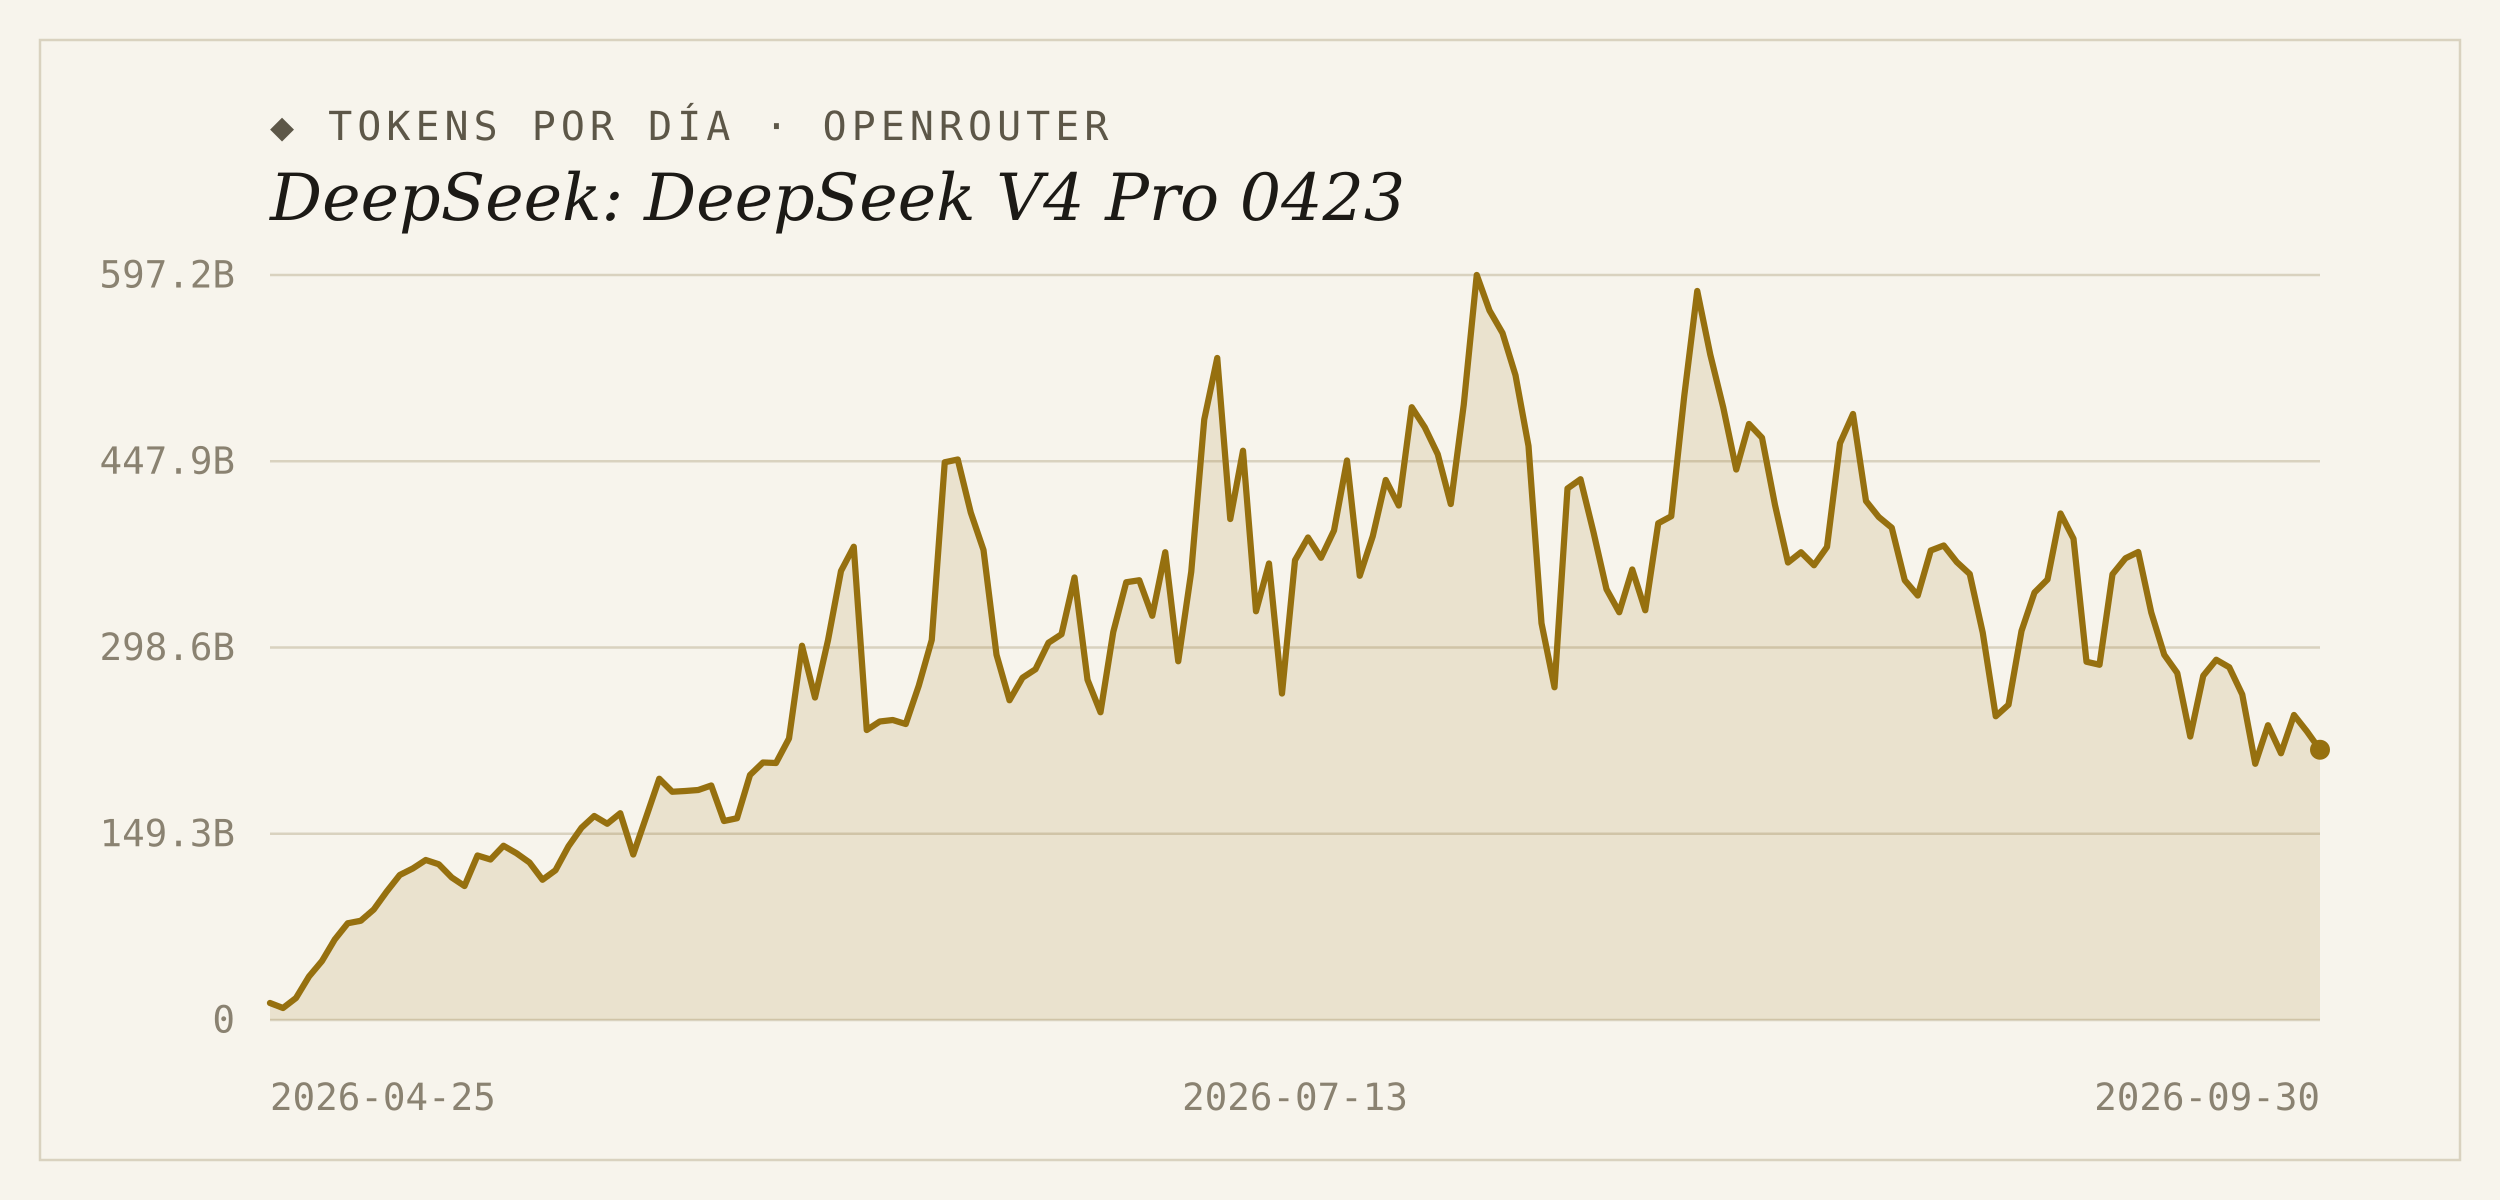
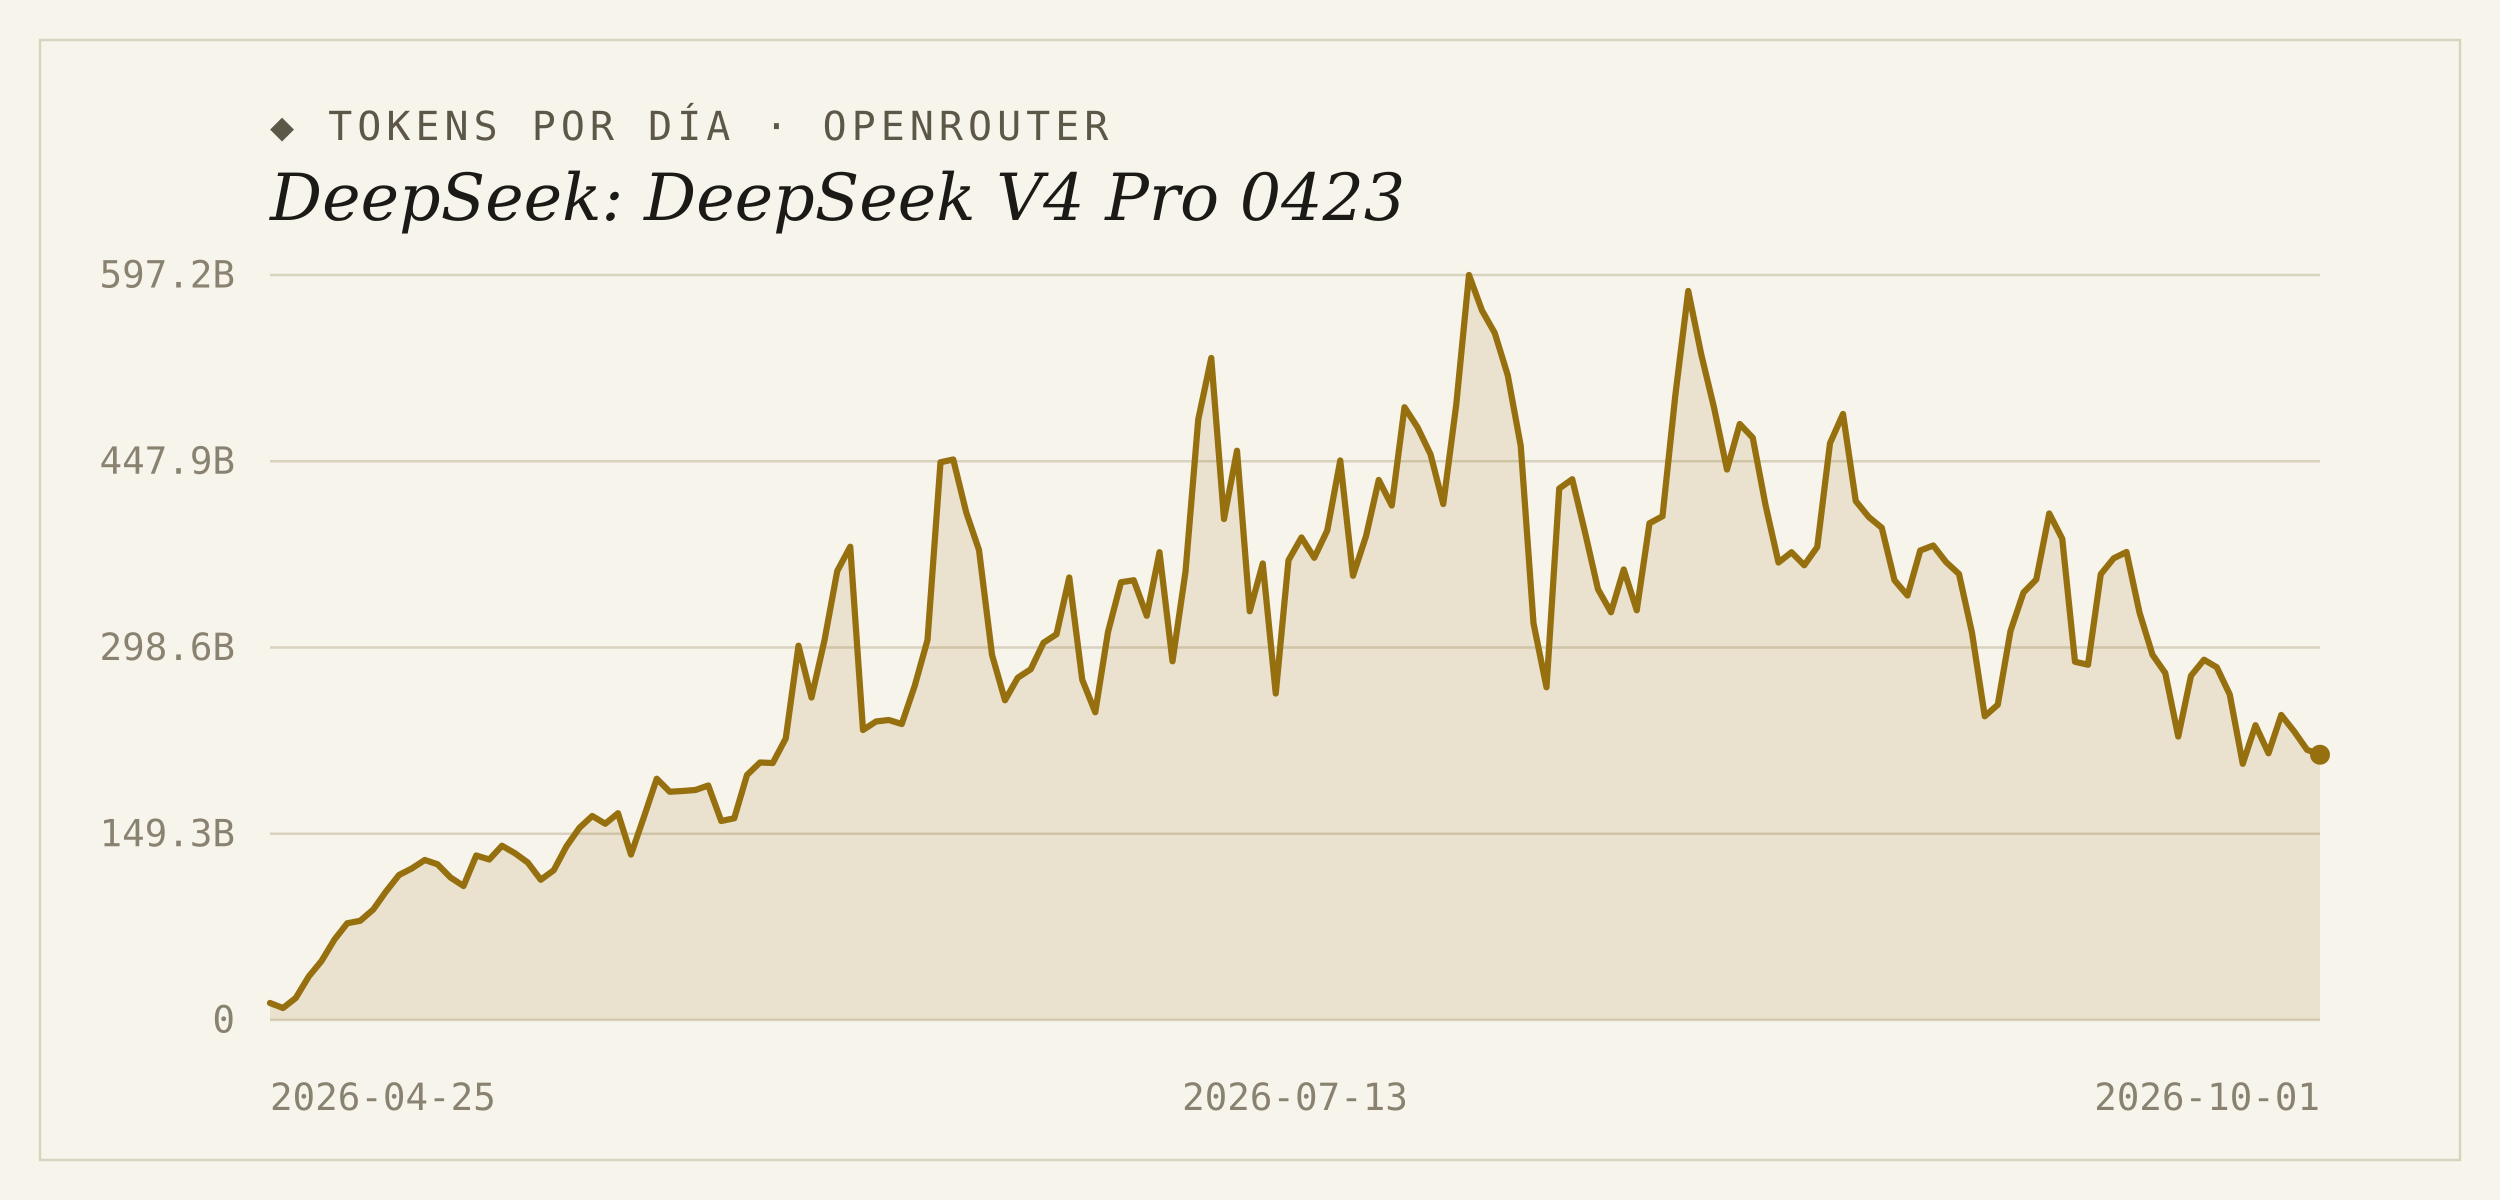
<svg xmlns="http://www.w3.org/2000/svg" width="1000" height="480" viewBox="0 0 1000 480">
  <rect width="1000" height="480" fill="#f7f4ec" />
  <rect x="16" y="16" width="968" height="448" fill="none" stroke="#d9d2bf" stroke-width="1" />
  <text x="108" y="56" font-family="'DejaVu Sans Mono', Consolas, monospace" font-size="16" letter-spacing="2" fill="#5d5748">◆ TOKENS POR DÍA · OPENROUTER</text>
  <text x="108" y="88" font-family="Georgia, 'DejaVu Serif', serif" font-size="26" font-style="italic" fill="#1c1a16">DeepSeek: DeepSeek V4 Pro 0423</text>
  <line x1="108" y1="408.0" x2="928" y2="408.0" stroke="#d9d2bf" stroke-width="1" />
  <text x="94" y="413" text-anchor="end" font-family="'DejaVu Sans Mono', Consolas, monospace" font-size="15" fill="#8a8271">0</text>
  <line x1="108" y1="333.5" x2="928" y2="333.5" stroke="#d9d2bf" stroke-width="1" />
  <text x="94" y="338.5" text-anchor="end" font-family="'DejaVu Sans Mono', Consolas, monospace" font-size="15" fill="#8a8271">149.3B</text>
  <line x1="108" y1="259.0" x2="928" y2="259.0" stroke="#d9d2bf" stroke-width="1" />
  <text x="94" y="264" text-anchor="end" font-family="'DejaVu Sans Mono', Consolas, monospace" font-size="15" fill="#8a8271">298.6B</text>
  <line x1="108" y1="184.5" x2="928" y2="184.5" stroke="#d9d2bf" stroke-width="1" />
  <text x="94" y="189.5" text-anchor="end" font-family="'DejaVu Sans Mono', Consolas, monospace" font-size="15" fill="#8a8271">447.9B</text>
  <line x1="108" y1="110.0" x2="928" y2="110.0" stroke="#d9d2bf" stroke-width="1" />
  <text x="94" y="115" text-anchor="end" font-family="'DejaVu Sans Mono', Consolas, monospace" font-size="15" fill="#8a8271">597.2B</text>
-   <path d="M 108,408.0 L 108.0,401.2 L 113.2,403.2 L 118.4,399.2 L 123.6,390.6 L 128.8,384.4 L 133.9,375.8 L 139.1,369.3 L 144.3,368.3 L 149.5,363.8 L 154.7,356.6 L 159.9,350.0 L 165.1,347.4 L 170.3,344.0 L 175.5,345.7 L 180.7,351.0 L 185.8,354.4 L 191.0,342.2 L 196.2,343.8 L 201.4,338.3 L 206.6,341.3 L 211.8,345.0 L 217.0,351.9 L 222.2,348.1 L 227.4,338.5 L 232.6,331.1 L 237.7,326.4 L 242.9,329.5 L 248.1,325.3 L 253.3,341.8 L 258.5,326.7 L 263.7,311.5 L 268.9,316.7 L 274.1,316.4 L 279.3,316.0 L 284.5,314.2 L 289.6,328.4 L 294.8,327.3 L 300.0,310.0 L 305.2,305.0 L 310.4,305.2 L 315.6,295.4 L 320.8,258.3 L 326.0,279.0 L 331.2,256.1 L 336.4,228.4 L 341.5,218.7 L 346.7,292.0 L 351.9,288.6 L 357.1,288.0 L 362.3,289.6 L 367.5,274.3 L 372.7,256.0 L 377.9,184.9 L 383.1,183.8 L 388.3,205.0 L 393.4,220.0 L 398.6,261.9 L 403.8,280.1 L 409.0,271.1 L 414.2,267.7 L 419.4,257.1 L 424.6,253.7 L 429.8,231.0 L 435.0,271.9 L 440.2,284.9 L 445.3,252.8 L 450.5,232.9 L 455.7,232.1 L 460.9,246.3 L 466.1,220.9 L 471.3,264.5 L 476.5,228.7 L 481.7,167.8 L 486.9,143.2 L 492.1,207.6 L 497.2,180.3 L 502.4,244.5 L 507.6,225.4 L 512.8,277.4 L 518.0,224.1 L 523.2,215.0 L 528.4,223.1 L 533.6,212.2 L 538.8,184.2 L 543.9,230.3 L 549.1,214.5 L 554.3,192.0 L 559.5,202.2 L 564.7,162.9 L 569.9,170.9 L 575.1,181.7 L 580.3,201.6 L 585.5,161.9 L 590.7,110.0 L 595.8,124.2 L 601.0,133.2 L 606.2,150.1 L 611.4,178.4 L 616.6,249.3 L 621.8,274.9 L 627.0,195.4 L 632.2,191.7 L 637.4,212.9 L 642.6,235.7 L 647.7,244.9 L 652.9,227.8 L 658.1,244.1 L 663.3,209.3 L 668.5,206.5 L 673.7,158.4 L 678.9,116.4 L 684.1,141.8 L 689.3,163.0 L 694.5,187.8 L 699.6,169.6 L 704.8,175.1 L 710.0,202.0 L 715.2,225.0 L 720.4,220.9 L 725.6,226.1 L 730.8,218.8 L 736.0,177.3 L 741.2,165.6 L 746.4,200.4 L 751.5,206.8 L 756.7,211.1 L 761.9,232.1 L 767.1,238.2 L 772.3,220.2 L 777.5,218.2 L 782.7,224.8 L 787.9,229.6 L 793.1,253.1 L 798.3,286.5 L 803.4,281.9 L 808.6,252.4 L 813.8,237.0 L 819.0,231.8 L 824.2,205.4 L 829.4,215.5 L 834.6,264.7 L 839.8,265.9 L 845.0,229.7 L 850.2,223.3 L 855.3,220.8 L 860.5,245.0 L 865.7,261.9 L 870.9,269.2 L 876.1,294.6 L 881.3,270.3 L 886.5,263.9 L 891.7,266.9 L 896.9,277.8 L 902.1,305.5 L 907.2,290.1 L 912.4,301.3 L 917.6,286.0 L 922.8,292.6 L 928.0,299.9 L 928.0,408.0 Z" fill="#96700f" fill-opacity="0.14" />
-   <polyline points="108.0,401.2 113.2,403.2 118.4,399.2 123.6,390.6 128.8,384.4 133.9,375.8 139.1,369.3 144.3,368.3 149.5,363.8 154.7,356.6 159.9,350.0 165.1,347.4 170.3,344.0 175.5,345.7 180.7,351.0 185.8,354.4 191.0,342.2 196.2,343.8 201.4,338.3 206.6,341.3 211.8,345.0 217.0,351.9 222.2,348.1 227.4,338.5 232.6,331.1 237.7,326.4 242.9,329.5 248.1,325.3 253.3,341.8 258.5,326.7 263.7,311.5 268.9,316.7 274.1,316.4 279.3,316.0 284.5,314.2 289.6,328.4 294.8,327.3 300.0,310.0 305.2,305.0 310.4,305.2 315.6,295.4 320.8,258.3 326.0,279.0 331.2,256.1 336.4,228.4 341.5,218.7 346.7,292.0 351.9,288.6 357.1,288.0 362.3,289.6 367.5,274.3 372.7,256.0 377.9,184.9 383.1,183.8 388.3,205.0 393.4,220.0 398.6,261.9 403.8,280.1 409.0,271.1 414.2,267.7 419.4,257.1 424.6,253.7 429.8,231.0 435.0,271.9 440.2,284.9 445.3,252.8 450.5,232.9 455.7,232.1 460.9,246.3 466.1,220.9 471.3,264.5 476.5,228.7 481.7,167.8 486.9,143.2 492.1,207.6 497.2,180.3 502.4,244.5 507.6,225.4 512.8,277.4 518.0,224.1 523.2,215.0 528.4,223.1 533.6,212.2 538.8,184.2 543.9,230.3 549.1,214.5 554.3,192.0 559.5,202.2 564.7,162.9 569.9,170.9 575.1,181.7 580.3,201.6 585.5,161.9 590.7,110.0 595.8,124.2 601.0,133.2 606.2,150.1 611.4,178.4 616.6,249.3 621.8,274.9 627.0,195.4 632.2,191.7 637.4,212.9 642.6,235.7 647.7,244.9 652.9,227.8 658.1,244.1 663.3,209.3 668.5,206.5 673.7,158.4 678.9,116.4 684.1,141.8 689.3,163.0 694.5,187.8 699.6,169.6 704.8,175.1 710.0,202.0 715.2,225.0 720.4,220.9 725.6,226.1 730.8,218.8 736.0,177.3 741.2,165.6 746.4,200.4 751.5,206.8 756.7,211.1 761.9,232.1 767.1,238.2 772.3,220.2 777.5,218.2 782.7,224.8 787.9,229.6 793.1,253.1 798.3,286.5 803.4,281.9 808.6,252.4 813.8,237.0 819.0,231.8 824.2,205.4 829.4,215.5 834.6,264.7 839.8,265.9 845.0,229.7 850.2,223.3 855.3,220.8 860.5,245.0 865.7,261.9 870.9,269.2 876.1,294.6 881.3,270.3 886.5,263.9 891.7,266.9 896.9,277.8 902.1,305.5 907.2,290.1 912.4,301.3 917.6,286.0 922.8,292.6 928.0,299.9" fill="none" stroke="#96700f" stroke-width="2.5" stroke-linejoin="round" stroke-linecap="round" />
-   <circle cx="928.0" cy="299.9" r="4" fill="#96700f" />
+   <path d="M 108,408.0 L 108.0,401.2 L 113.2,403.2 L 118.3,399.2 L 123.5,390.6 L 128.6,384.4 L 133.8,375.8 L 138.9,369.3 L 144.1,368.3 L 149.3,363.8 L 154.4,356.6 L 159.6,350.0 L 164.7,347.4 L 169.9,344.0 L 175.0,345.7 L 180.2,351.0 L 185.4,354.4 L 190.5,342.2 L 195.7,343.8 L 200.8,338.3 L 206.0,341.3 L 211.1,345.0 L 216.3,351.9 L 221.5,348.1 L 226.6,338.5 L 231.8,331.1 L 236.9,326.4 L 242.1,329.5 L 247.2,325.3 L 252.4,341.8 L 257.6,326.7 L 262.7,311.5 L 267.9,316.7 L 273.0,316.4 L 278.2,316.0 L 283.3,314.2 L 288.5,328.4 L 293.7,327.3 L 298.8,310.0 L 304.0,305.0 L 309.1,305.2 L 314.3,295.4 L 319.4,258.3 L 324.6,279.0 L 329.8,256.1 L 334.9,228.4 L 340.1,218.7 L 345.2,292.0 L 350.4,288.6 L 355.5,288.0 L 360.7,289.6 L 365.9,274.3 L 371.0,256.0 L 376.2,184.9 L 381.3,183.8 L 386.5,205.0 L 391.6,220.0 L 396.8,261.9 L 402.0,280.1 L 407.1,271.1 L 412.3,267.7 L 417.4,257.1 L 422.6,253.7 L 427.7,231.0 L 432.9,271.9 L 438.1,284.9 L 443.2,252.8 L 448.4,232.9 L 453.5,232.1 L 458.7,246.3 L 463.8,220.9 L 469.0,264.5 L 474.2,228.7 L 479.3,167.8 L 484.5,143.2 L 489.6,207.6 L 494.8,180.3 L 499.9,244.5 L 505.1,225.4 L 510.3,277.4 L 515.4,224.1 L 520.6,215.0 L 525.7,223.1 L 530.9,212.2 L 536.1,184.2 L 541.2,230.3 L 546.4,214.5 L 551.5,192.0 L 556.7,202.2 L 561.8,162.9 L 567.0,170.9 L 572.2,181.7 L 577.3,201.6 L 582.5,161.9 L 587.6,110.0 L 592.8,124.2 L 597.9,133.2 L 603.1,150.1 L 608.3,178.4 L 613.4,249.3 L 618.6,274.9 L 623.7,195.4 L 628.9,191.7 L 634.0,212.9 L 639.2,235.7 L 644.4,244.9 L 649.5,227.8 L 654.7,244.1 L 659.8,209.3 L 665.0,206.5 L 670.1,158.4 L 675.3,116.4 L 680.5,141.8 L 685.6,163.0 L 690.8,187.8 L 695.9,169.6 L 701.1,175.1 L 706.2,202.0 L 711.4,225.0 L 716.6,220.9 L 721.7,226.1 L 726.9,218.8 L 732.0,177.3 L 737.2,165.6 L 742.3,200.4 L 747.5,206.8 L 752.7,211.1 L 757.8,232.1 L 763.0,238.2 L 768.1,220.2 L 773.3,218.2 L 778.4,224.8 L 783.6,229.6 L 788.8,253.1 L 793.9,286.5 L 799.1,281.9 L 804.2,252.4 L 809.4,237.0 L 814.5,231.8 L 819.7,205.4 L 824.9,215.5 L 830.0,264.7 L 835.2,265.9 L 840.3,229.7 L 845.5,223.3 L 850.6,220.8 L 855.8,245.0 L 861.0,261.9 L 866.1,269.2 L 871.3,294.6 L 876.4,270.3 L 881.6,263.9 L 886.7,266.9 L 891.9,277.8 L 897.1,305.5 L 902.2,290.1 L 907.4,301.3 L 912.5,286.0 L 917.7,292.6 L 922.8,299.9 L 928.0,301.9 L 928.0,408.0 Z" fill="#96700f" fill-opacity="0.14" />
+   <polyline points="108.0,401.2 113.2,403.2 118.3,399.2 123.5,390.6 128.6,384.4 133.8,375.8 138.9,369.3 144.1,368.3 149.3,363.8 154.4,356.6 159.6,350.0 164.7,347.4 169.9,344.0 175.0,345.7 180.2,351.0 185.4,354.4 190.5,342.2 195.7,343.8 200.8,338.3 206.0,341.3 211.1,345.0 216.3,351.9 221.5,348.1 226.6,338.5 231.8,331.1 236.9,326.4 242.1,329.5 247.2,325.3 252.4,341.8 257.6,326.7 262.7,311.5 267.9,316.7 273.0,316.4 278.2,316.0 283.3,314.2 288.5,328.4 293.7,327.3 298.8,310.0 304.0,305.0 309.1,305.2 314.3,295.4 319.4,258.3 324.6,279.0 329.8,256.1 334.9,228.4 340.1,218.7 345.2,292.0 350.4,288.6 355.5,288.0 360.7,289.6 365.9,274.3 371.0,256.0 376.2,184.9 381.3,183.8 386.5,205.0 391.6,220.0 396.8,261.9 402.0,280.1 407.1,271.1 412.3,267.7 417.4,257.1 422.6,253.7 427.7,231.0 432.9,271.9 438.1,284.9 443.2,252.8 448.4,232.9 453.5,232.1 458.7,246.3 463.8,220.9 469.0,264.5 474.2,228.7 479.3,167.8 484.5,143.2 489.6,207.6 494.8,180.3 499.9,244.5 505.1,225.4 510.3,277.4 515.4,224.1 520.6,215.0 525.7,223.1 530.9,212.2 536.1,184.2 541.2,230.3 546.4,214.5 551.5,192.0 556.7,202.2 561.8,162.9 567.0,170.9 572.2,181.7 577.3,201.6 582.5,161.9 587.6,110.0 592.8,124.2 597.9,133.2 603.1,150.1 608.3,178.4 613.4,249.3 618.6,274.9 623.7,195.4 628.9,191.7 634.0,212.9 639.2,235.7 644.4,244.9 649.5,227.8 654.7,244.1 659.8,209.3 665.0,206.5 670.1,158.4 675.3,116.4 680.5,141.8 685.6,163.0 690.8,187.8 695.9,169.6 701.1,175.1 706.2,202.0 711.4,225.0 716.6,220.9 721.7,226.1 726.9,218.8 732.0,177.3 737.2,165.6 742.3,200.4 747.5,206.8 752.7,211.1 757.8,232.1 763.0,238.2 768.1,220.2 773.3,218.2 778.4,224.8 783.6,229.6 788.8,253.1 793.9,286.5 799.1,281.9 804.2,252.4 809.4,237.0 814.5,231.8 819.7,205.4 824.9,215.5 830.0,264.7 835.2,265.9 840.3,229.7 845.5,223.3 850.6,220.8 855.8,245.0 861.0,261.9 866.1,269.2 871.3,294.6 876.4,270.3 881.6,263.9 886.7,266.9 891.9,277.8 897.1,305.5 902.2,290.1 907.4,301.3 912.5,286.0 917.7,292.6 922.8,299.9 928.0,301.9" fill="none" stroke="#96700f" stroke-width="2.5" stroke-linejoin="round" stroke-linecap="round" />
+   <circle cx="928.0" cy="301.9" r="4" fill="#96700f" />
  <text x="108" y="444" text-anchor="start" font-family="'DejaVu Sans Mono', Consolas, monospace" font-size="15" fill="#8a8271">2026-04-25</text>
  <text x="518" y="444" text-anchor="middle" font-family="'DejaVu Sans Mono', Consolas, monospace" font-size="15" fill="#8a8271">2026-07-13</text>
-   <text x="928" y="444" text-anchor="end" font-family="'DejaVu Sans Mono', Consolas, monospace" font-size="15" fill="#8a8271">2026-09-30</text>
+   <text x="928" y="444" text-anchor="end" font-family="'DejaVu Sans Mono', Consolas, monospace" font-size="15" fill="#8a8271">2026-10-01</text>
</svg>
